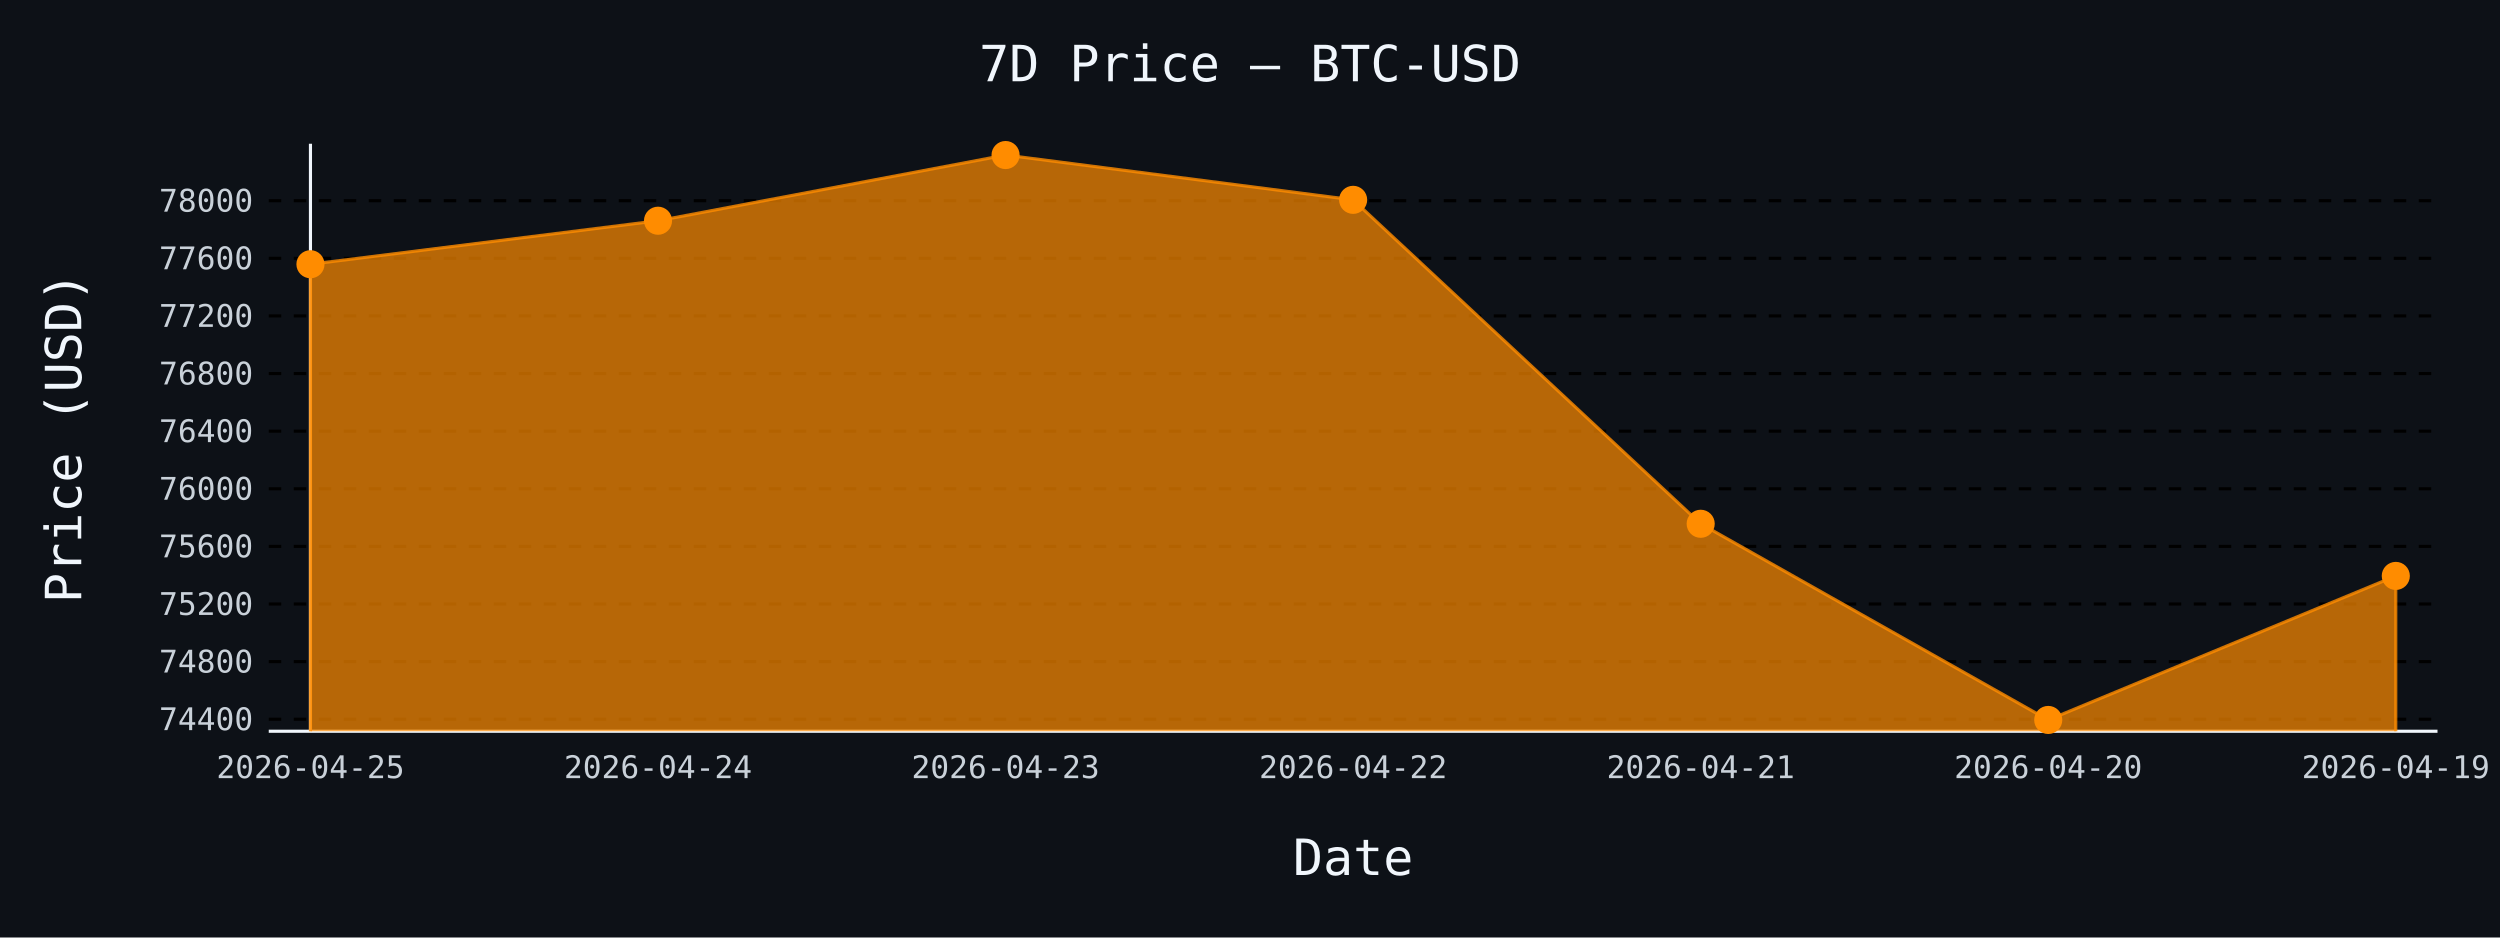
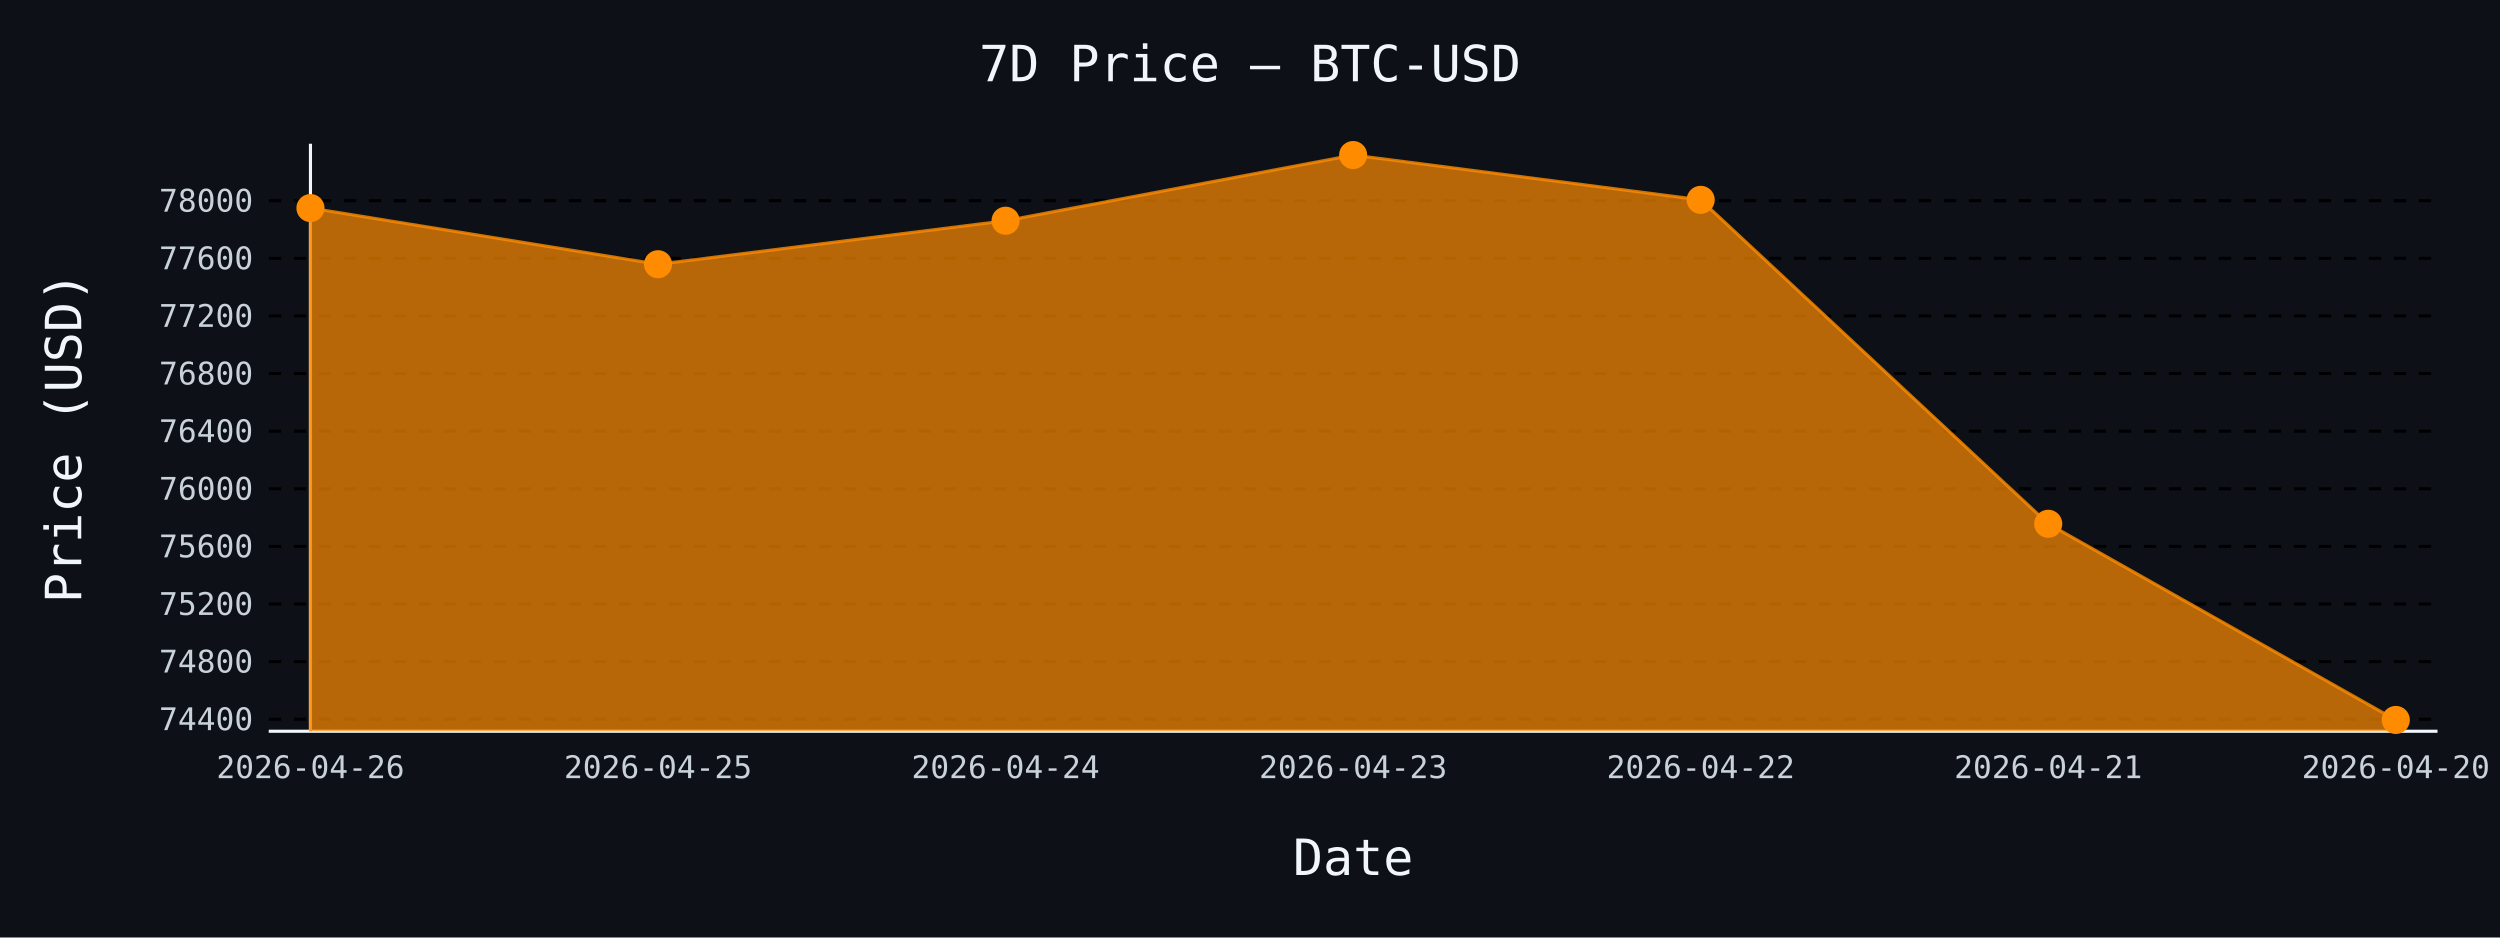
- <svg xmlns="http://www.w3.org/2000/svg" id="chart-387223e3-5479-4dac-8853-8c5fb4297bf3" class="pygal-chart" viewBox="0 0 800 300">
+ <svg xmlns="http://www.w3.org/2000/svg" id="chart-fa8b6db8-6ec7-4d61-840c-728495782e8d" class="pygal-chart" viewBox="0 0 800 300">
  <defs>
-     <style type="text/css">#chart-387223e3-5479-4dac-8853-8c5fb4297bf3{-webkit-user-select:none;-webkit-font-smoothing:antialiased;font-family:monospace}#chart-387223e3-5479-4dac-8853-8c5fb4297bf3 .title{font-family:monospace;font-size:16px}#chart-387223e3-5479-4dac-8853-8c5fb4297bf3 .legends .legend text{font-family:monospace;font-size:14px}#chart-387223e3-5479-4dac-8853-8c5fb4297bf3 .axis text{font-family:monospace;font-size:10px}#chart-387223e3-5479-4dac-8853-8c5fb4297bf3 .axis text.major{font-family:monospace;font-size:10px}#chart-387223e3-5479-4dac-8853-8c5fb4297bf3 .text-overlay text.value{font-family:monospace;font-size:16px}#chart-387223e3-5479-4dac-8853-8c5fb4297bf3 .text-overlay text.label{font-family:monospace;font-size:10px}#chart-387223e3-5479-4dac-8853-8c5fb4297bf3 .tooltip{font-family:monospace;font-size:14px}#chart-387223e3-5479-4dac-8853-8c5fb4297bf3 text.no_data{font-family:monospace;font-size:64px}
- #chart-387223e3-5479-4dac-8853-8c5fb4297bf3{background-color:#0d1117}#chart-387223e3-5479-4dac-8853-8c5fb4297bf3 path,#chart-387223e3-5479-4dac-8853-8c5fb4297bf3 line,#chart-387223e3-5479-4dac-8853-8c5fb4297bf3 rect,#chart-387223e3-5479-4dac-8853-8c5fb4297bf3 circle{-webkit-transition:150ms;-moz-transition:150ms;transition:150ms}#chart-387223e3-5479-4dac-8853-8c5fb4297bf3 .graph &gt; .background{fill:#0d1117}#chart-387223e3-5479-4dac-8853-8c5fb4297bf3 .plot &gt; .background{fill:#0d1117}#chart-387223e3-5479-4dac-8853-8c5fb4297bf3 .graph{fill:#c9d1d9}#chart-387223e3-5479-4dac-8853-8c5fb4297bf3 text.no_data{fill:#f0f6fc}#chart-387223e3-5479-4dac-8853-8c5fb4297bf3 .title{fill:#f0f6fc}#chart-387223e3-5479-4dac-8853-8c5fb4297bf3 .legends .legend text{fill:#c9d1d9}#chart-387223e3-5479-4dac-8853-8c5fb4297bf3 .legends .legend:hover text{fill:#f0f6fc}#chart-387223e3-5479-4dac-8853-8c5fb4297bf3 .axis .line{stroke:#f0f6fc}#chart-387223e3-5479-4dac-8853-8c5fb4297bf3 .axis .guide.line{stroke:#8b949e}#chart-387223e3-5479-4dac-8853-8c5fb4297bf3 .axis .major.line{stroke:#c9d1d9}#chart-387223e3-5479-4dac-8853-8c5fb4297bf3 .axis text.major{fill:#f0f6fc}#chart-387223e3-5479-4dac-8853-8c5fb4297bf3 .axis.y .guides:hover .guide.line,#chart-387223e3-5479-4dac-8853-8c5fb4297bf3 .line-graph .axis.x .guides:hover .guide.line,#chart-387223e3-5479-4dac-8853-8c5fb4297bf3 .stackedline-graph .axis.x .guides:hover .guide.line,#chart-387223e3-5479-4dac-8853-8c5fb4297bf3 .xy-graph .axis.x .guides:hover .guide.line{stroke:#f0f6fc}#chart-387223e3-5479-4dac-8853-8c5fb4297bf3 .axis .guides:hover text{fill:#f0f6fc}#chart-387223e3-5479-4dac-8853-8c5fb4297bf3 .reactive{fill-opacity:.7;stroke-opacity:.8;stroke-width:1}#chart-387223e3-5479-4dac-8853-8c5fb4297bf3 .ci{stroke:#c9d1d9}#chart-387223e3-5479-4dac-8853-8c5fb4297bf3 .reactive.active,#chart-387223e3-5479-4dac-8853-8c5fb4297bf3 .active .reactive{fill-opacity:.8;stroke-opacity:.9;stroke-width:4}#chart-387223e3-5479-4dac-8853-8c5fb4297bf3 .ci .reactive.active{stroke-width:1.5}#chart-387223e3-5479-4dac-8853-8c5fb4297bf3 .series text{fill:#f0f6fc}#chart-387223e3-5479-4dac-8853-8c5fb4297bf3 .tooltip rect{fill:#0d1117;stroke:#f0f6fc;-webkit-transition:opacity 150ms;-moz-transition:opacity 150ms;transition:opacity 150ms}#chart-387223e3-5479-4dac-8853-8c5fb4297bf3 .tooltip .label{fill:#c9d1d9}#chart-387223e3-5479-4dac-8853-8c5fb4297bf3 .tooltip .label{fill:#c9d1d9}#chart-387223e3-5479-4dac-8853-8c5fb4297bf3 .tooltip .legend{font-size:.8em;fill:#8b949e}#chart-387223e3-5479-4dac-8853-8c5fb4297bf3 .tooltip .x_label{font-size:.6em;fill:#f0f6fc}#chart-387223e3-5479-4dac-8853-8c5fb4297bf3 .tooltip .xlink{font-size:.5em;text-decoration:underline}#chart-387223e3-5479-4dac-8853-8c5fb4297bf3 .tooltip .value{font-size:1.5em}#chart-387223e3-5479-4dac-8853-8c5fb4297bf3 .bound{font-size:.5em}#chart-387223e3-5479-4dac-8853-8c5fb4297bf3 .max-value{font-size:.75em;fill:#8b949e}#chart-387223e3-5479-4dac-8853-8c5fb4297bf3 .map-element{fill:#0d1117;stroke:#8b949e !important}#chart-387223e3-5479-4dac-8853-8c5fb4297bf3 .map-element .reactive{fill-opacity:inherit;stroke-opacity:inherit}#chart-387223e3-5479-4dac-8853-8c5fb4297bf3 .color-0,#chart-387223e3-5479-4dac-8853-8c5fb4297bf3 .color-0 a:visited{stroke:#ff8c00;fill:#ff8c00}#chart-387223e3-5479-4dac-8853-8c5fb4297bf3 .text-overlay .color-0 text{fill:black}
- #chart-387223e3-5479-4dac-8853-8c5fb4297bf3 text.no_data{text-anchor:middle}#chart-387223e3-5479-4dac-8853-8c5fb4297bf3 .guide.line{fill:none}#chart-387223e3-5479-4dac-8853-8c5fb4297bf3 .centered{text-anchor:middle}#chart-387223e3-5479-4dac-8853-8c5fb4297bf3 .title{text-anchor:middle}#chart-387223e3-5479-4dac-8853-8c5fb4297bf3 .legends .legend text{fill-opacity:1}#chart-387223e3-5479-4dac-8853-8c5fb4297bf3 .axis.x text{text-anchor:middle}#chart-387223e3-5479-4dac-8853-8c5fb4297bf3 .axis.x:not(.web) text[transform]{text-anchor:start}#chart-387223e3-5479-4dac-8853-8c5fb4297bf3 .axis.x:not(.web) text[transform].backwards{text-anchor:end}#chart-387223e3-5479-4dac-8853-8c5fb4297bf3 .axis.y text{text-anchor:end}#chart-387223e3-5479-4dac-8853-8c5fb4297bf3 .axis.y text[transform].backwards{text-anchor:start}#chart-387223e3-5479-4dac-8853-8c5fb4297bf3 .axis.y2 text{text-anchor:start}#chart-387223e3-5479-4dac-8853-8c5fb4297bf3 .axis.y2 text[transform].backwards{text-anchor:end}#chart-387223e3-5479-4dac-8853-8c5fb4297bf3 .axis .guide.line{stroke-dasharray:4,4;stroke:black}#chart-387223e3-5479-4dac-8853-8c5fb4297bf3 .axis .major.guide.line{stroke-dasharray:6,6;stroke:black}#chart-387223e3-5479-4dac-8853-8c5fb4297bf3 .horizontal .axis.y .guide.line,#chart-387223e3-5479-4dac-8853-8c5fb4297bf3 .horizontal .axis.y2 .guide.line,#chart-387223e3-5479-4dac-8853-8c5fb4297bf3 .vertical .axis.x .guide.line{opacity:0}#chart-387223e3-5479-4dac-8853-8c5fb4297bf3 .horizontal .axis.always_show .guide.line,#chart-387223e3-5479-4dac-8853-8c5fb4297bf3 .vertical .axis.always_show .guide.line{opacity:1 !important}#chart-387223e3-5479-4dac-8853-8c5fb4297bf3 .axis.y .guides:hover .guide.line,#chart-387223e3-5479-4dac-8853-8c5fb4297bf3 .axis.y2 .guides:hover .guide.line,#chart-387223e3-5479-4dac-8853-8c5fb4297bf3 .axis.x .guides:hover .guide.line{opacity:1}#chart-387223e3-5479-4dac-8853-8c5fb4297bf3 .axis .guides:hover text{opacity:1}#chart-387223e3-5479-4dac-8853-8c5fb4297bf3 .nofill{fill:none}#chart-387223e3-5479-4dac-8853-8c5fb4297bf3 .subtle-fill{fill-opacity:.2}#chart-387223e3-5479-4dac-8853-8c5fb4297bf3 .dot{stroke-width:1px;fill-opacity:1;stroke-opacity:1}#chart-387223e3-5479-4dac-8853-8c5fb4297bf3 .dot.active{stroke-width:5px}#chart-387223e3-5479-4dac-8853-8c5fb4297bf3 .dot.negative{fill:transparent}#chart-387223e3-5479-4dac-8853-8c5fb4297bf3 text,#chart-387223e3-5479-4dac-8853-8c5fb4297bf3 tspan{stroke:none !important}#chart-387223e3-5479-4dac-8853-8c5fb4297bf3 .series text.active{opacity:1}#chart-387223e3-5479-4dac-8853-8c5fb4297bf3 .tooltip rect{fill-opacity:.95;stroke-width:.5}#chart-387223e3-5479-4dac-8853-8c5fb4297bf3 .tooltip text{fill-opacity:1}#chart-387223e3-5479-4dac-8853-8c5fb4297bf3 .showable{visibility:hidden}#chart-387223e3-5479-4dac-8853-8c5fb4297bf3 .showable.shown{visibility:visible}#chart-387223e3-5479-4dac-8853-8c5fb4297bf3 .gauge-background{fill:rgba(229,229,229,1);stroke:none}#chart-387223e3-5479-4dac-8853-8c5fb4297bf3 .bg-lines{stroke:#0d1117;stroke-width:2px}</style>
+     <style type="text/css">#chart-fa8b6db8-6ec7-4d61-840c-728495782e8d{-webkit-user-select:none;-webkit-font-smoothing:antialiased;font-family:monospace}#chart-fa8b6db8-6ec7-4d61-840c-728495782e8d .title{font-family:monospace;font-size:16px}#chart-fa8b6db8-6ec7-4d61-840c-728495782e8d .legends .legend text{font-family:monospace;font-size:14px}#chart-fa8b6db8-6ec7-4d61-840c-728495782e8d .axis text{font-family:monospace;font-size:10px}#chart-fa8b6db8-6ec7-4d61-840c-728495782e8d .axis text.major{font-family:monospace;font-size:10px}#chart-fa8b6db8-6ec7-4d61-840c-728495782e8d .text-overlay text.value{font-family:monospace;font-size:16px}#chart-fa8b6db8-6ec7-4d61-840c-728495782e8d .text-overlay text.label{font-family:monospace;font-size:10px}#chart-fa8b6db8-6ec7-4d61-840c-728495782e8d .tooltip{font-family:monospace;font-size:14px}#chart-fa8b6db8-6ec7-4d61-840c-728495782e8d text.no_data{font-family:monospace;font-size:64px}
+ #chart-fa8b6db8-6ec7-4d61-840c-728495782e8d{background-color:#0d1117}#chart-fa8b6db8-6ec7-4d61-840c-728495782e8d path,#chart-fa8b6db8-6ec7-4d61-840c-728495782e8d line,#chart-fa8b6db8-6ec7-4d61-840c-728495782e8d rect,#chart-fa8b6db8-6ec7-4d61-840c-728495782e8d circle{-webkit-transition:150ms;-moz-transition:150ms;transition:150ms}#chart-fa8b6db8-6ec7-4d61-840c-728495782e8d .graph &gt; .background{fill:#0d1117}#chart-fa8b6db8-6ec7-4d61-840c-728495782e8d .plot &gt; .background{fill:#0d1117}#chart-fa8b6db8-6ec7-4d61-840c-728495782e8d .graph{fill:#c9d1d9}#chart-fa8b6db8-6ec7-4d61-840c-728495782e8d text.no_data{fill:#f0f6fc}#chart-fa8b6db8-6ec7-4d61-840c-728495782e8d .title{fill:#f0f6fc}#chart-fa8b6db8-6ec7-4d61-840c-728495782e8d .legends .legend text{fill:#c9d1d9}#chart-fa8b6db8-6ec7-4d61-840c-728495782e8d .legends .legend:hover text{fill:#f0f6fc}#chart-fa8b6db8-6ec7-4d61-840c-728495782e8d .axis .line{stroke:#f0f6fc}#chart-fa8b6db8-6ec7-4d61-840c-728495782e8d .axis .guide.line{stroke:#8b949e}#chart-fa8b6db8-6ec7-4d61-840c-728495782e8d .axis .major.line{stroke:#c9d1d9}#chart-fa8b6db8-6ec7-4d61-840c-728495782e8d .axis text.major{fill:#f0f6fc}#chart-fa8b6db8-6ec7-4d61-840c-728495782e8d .axis.y .guides:hover .guide.line,#chart-fa8b6db8-6ec7-4d61-840c-728495782e8d .line-graph .axis.x .guides:hover .guide.line,#chart-fa8b6db8-6ec7-4d61-840c-728495782e8d .stackedline-graph .axis.x .guides:hover .guide.line,#chart-fa8b6db8-6ec7-4d61-840c-728495782e8d .xy-graph .axis.x .guides:hover .guide.line{stroke:#f0f6fc}#chart-fa8b6db8-6ec7-4d61-840c-728495782e8d .axis .guides:hover text{fill:#f0f6fc}#chart-fa8b6db8-6ec7-4d61-840c-728495782e8d .reactive{fill-opacity:.7;stroke-opacity:.8;stroke-width:1}#chart-fa8b6db8-6ec7-4d61-840c-728495782e8d .ci{stroke:#c9d1d9}#chart-fa8b6db8-6ec7-4d61-840c-728495782e8d .reactive.active,#chart-fa8b6db8-6ec7-4d61-840c-728495782e8d .active .reactive{fill-opacity:.8;stroke-opacity:.9;stroke-width:4}#chart-fa8b6db8-6ec7-4d61-840c-728495782e8d .ci .reactive.active{stroke-width:1.5}#chart-fa8b6db8-6ec7-4d61-840c-728495782e8d .series text{fill:#f0f6fc}#chart-fa8b6db8-6ec7-4d61-840c-728495782e8d .tooltip rect{fill:#0d1117;stroke:#f0f6fc;-webkit-transition:opacity 150ms;-moz-transition:opacity 150ms;transition:opacity 150ms}#chart-fa8b6db8-6ec7-4d61-840c-728495782e8d .tooltip .label{fill:#c9d1d9}#chart-fa8b6db8-6ec7-4d61-840c-728495782e8d .tooltip .label{fill:#c9d1d9}#chart-fa8b6db8-6ec7-4d61-840c-728495782e8d .tooltip .legend{font-size:.8em;fill:#8b949e}#chart-fa8b6db8-6ec7-4d61-840c-728495782e8d .tooltip .x_label{font-size:.6em;fill:#f0f6fc}#chart-fa8b6db8-6ec7-4d61-840c-728495782e8d .tooltip .xlink{font-size:.5em;text-decoration:underline}#chart-fa8b6db8-6ec7-4d61-840c-728495782e8d .tooltip .value{font-size:1.5em}#chart-fa8b6db8-6ec7-4d61-840c-728495782e8d .bound{font-size:.5em}#chart-fa8b6db8-6ec7-4d61-840c-728495782e8d .max-value{font-size:.75em;fill:#8b949e}#chart-fa8b6db8-6ec7-4d61-840c-728495782e8d .map-element{fill:#0d1117;stroke:#8b949e !important}#chart-fa8b6db8-6ec7-4d61-840c-728495782e8d .map-element .reactive{fill-opacity:inherit;stroke-opacity:inherit}#chart-fa8b6db8-6ec7-4d61-840c-728495782e8d .color-0,#chart-fa8b6db8-6ec7-4d61-840c-728495782e8d .color-0 a:visited{stroke:#ff8c00;fill:#ff8c00}#chart-fa8b6db8-6ec7-4d61-840c-728495782e8d .text-overlay .color-0 text{fill:black}
+ #chart-fa8b6db8-6ec7-4d61-840c-728495782e8d text.no_data{text-anchor:middle}#chart-fa8b6db8-6ec7-4d61-840c-728495782e8d .guide.line{fill:none}#chart-fa8b6db8-6ec7-4d61-840c-728495782e8d .centered{text-anchor:middle}#chart-fa8b6db8-6ec7-4d61-840c-728495782e8d .title{text-anchor:middle}#chart-fa8b6db8-6ec7-4d61-840c-728495782e8d .legends .legend text{fill-opacity:1}#chart-fa8b6db8-6ec7-4d61-840c-728495782e8d .axis.x text{text-anchor:middle}#chart-fa8b6db8-6ec7-4d61-840c-728495782e8d .axis.x:not(.web) text[transform]{text-anchor:start}#chart-fa8b6db8-6ec7-4d61-840c-728495782e8d .axis.x:not(.web) text[transform].backwards{text-anchor:end}#chart-fa8b6db8-6ec7-4d61-840c-728495782e8d .axis.y text{text-anchor:end}#chart-fa8b6db8-6ec7-4d61-840c-728495782e8d .axis.y text[transform].backwards{text-anchor:start}#chart-fa8b6db8-6ec7-4d61-840c-728495782e8d .axis.y2 text{text-anchor:start}#chart-fa8b6db8-6ec7-4d61-840c-728495782e8d .axis.y2 text[transform].backwards{text-anchor:end}#chart-fa8b6db8-6ec7-4d61-840c-728495782e8d .axis .guide.line{stroke-dasharray:4,4;stroke:black}#chart-fa8b6db8-6ec7-4d61-840c-728495782e8d .axis .major.guide.line{stroke-dasharray:6,6;stroke:black}#chart-fa8b6db8-6ec7-4d61-840c-728495782e8d .horizontal .axis.y .guide.line,#chart-fa8b6db8-6ec7-4d61-840c-728495782e8d .horizontal .axis.y2 .guide.line,#chart-fa8b6db8-6ec7-4d61-840c-728495782e8d .vertical .axis.x .guide.line{opacity:0}#chart-fa8b6db8-6ec7-4d61-840c-728495782e8d .horizontal .axis.always_show .guide.line,#chart-fa8b6db8-6ec7-4d61-840c-728495782e8d .vertical .axis.always_show .guide.line{opacity:1 !important}#chart-fa8b6db8-6ec7-4d61-840c-728495782e8d .axis.y .guides:hover .guide.line,#chart-fa8b6db8-6ec7-4d61-840c-728495782e8d .axis.y2 .guides:hover .guide.line,#chart-fa8b6db8-6ec7-4d61-840c-728495782e8d .axis.x .guides:hover .guide.line{opacity:1}#chart-fa8b6db8-6ec7-4d61-840c-728495782e8d .axis .guides:hover text{opacity:1}#chart-fa8b6db8-6ec7-4d61-840c-728495782e8d .nofill{fill:none}#chart-fa8b6db8-6ec7-4d61-840c-728495782e8d .subtle-fill{fill-opacity:.2}#chart-fa8b6db8-6ec7-4d61-840c-728495782e8d .dot{stroke-width:1px;fill-opacity:1;stroke-opacity:1}#chart-fa8b6db8-6ec7-4d61-840c-728495782e8d .dot.active{stroke-width:5px}#chart-fa8b6db8-6ec7-4d61-840c-728495782e8d .dot.negative{fill:transparent}#chart-fa8b6db8-6ec7-4d61-840c-728495782e8d text,#chart-fa8b6db8-6ec7-4d61-840c-728495782e8d tspan{stroke:none !important}#chart-fa8b6db8-6ec7-4d61-840c-728495782e8d .series text.active{opacity:1}#chart-fa8b6db8-6ec7-4d61-840c-728495782e8d .tooltip rect{fill-opacity:.95;stroke-width:.5}#chart-fa8b6db8-6ec7-4d61-840c-728495782e8d .tooltip text{fill-opacity:1}#chart-fa8b6db8-6ec7-4d61-840c-728495782e8d .showable{visibility:hidden}#chart-fa8b6db8-6ec7-4d61-840c-728495782e8d .showable.shown{visibility:visible}#chart-fa8b6db8-6ec7-4d61-840c-728495782e8d .gauge-background{fill:rgba(229,229,229,1);stroke:none}#chart-fa8b6db8-6ec7-4d61-840c-728495782e8d .bg-lines{stroke:#0d1117;stroke-width:2px}</style>
  </defs>
  <g class="graph line-graph vertical">
    <rect x="0" y="0" width="800" height="300" class="background" />
    <g transform="translate(86, 46)" class="plot">
      <rect x="0" y="0" width="694.0" height="188" class="background" />
      <g class="axis y always_show">
        <path d="M0 188 h694" class="line" />
        <g class="guides">
          <path d="M0 184.154 h694" class="guide line" />
          <text x="-5" y="187.654" class="">74400</text>
        </g>
        <g class="guides">
          <path d="M0 165.718 h694" class="guide line" />
          <text x="-5" y="169.218" class="">74800</text>
        </g>
        <g class="guides">
          <path d="M0 147.281 h694" class="guide line" />
          <text x="-5" y="150.781" class="">75200</text>
        </g>
        <g class="guides">
          <path d="M0 128.845 h694" class="guide line" />
          <text x="-5" y="132.345" class="">75600</text>
        </g>
        <g class="guides">
          <path d="M0 110.408 h694" class="guide line" />
          <text x="-5" y="113.908" class="">76000</text>
        </g>
        <g class="guides">
          <path d="M0 91.972 h694" class="guide line" />
          <text x="-5" y="95.472" class="">76400</text>
        </g>
        <g class="guides">
          <path d="M0 73.536 h694" class="guide line" />
          <text x="-5" y="77.036" class="">76800</text>
        </g>
        <g class="guides">
          <path d="M0 55.099 h694" class="guide line" />
          <text x="-5" y="58.599" class="">77200</text>
        </g>
        <g class="guides">
          <path d="M0 36.663 h694" class="guide line" />
          <text x="-5" y="40.163" class="">77600</text>
        </g>
        <g class="guides">
          <path d="M0 18.226 h694" class="guide line" />
          <text x="-5" y="21.726" class="">78000</text>
        </g>
      </g>
      <g class="axis x">
        <g class="guides">
          <path d="M13.346 0 v188" class="line" />
-           <text x="13.346" y="203.0" class="">2026-04-25</text>
+           <text x="13.346" y="203.0" class="">2026-04-26</text>
        </g>
        <g class="guides">
          <path d="M124.564 0 v188" class="guide line" />
-           <text x="124.564" y="203.0" class="">2026-04-24</text>
+           <text x="124.564" y="203.0" class="">2026-04-25</text>
        </g>
        <g class="guides">
          <path d="M235.782 0 v188" class="guide line" />
-           <text x="235.782" y="203.0" class="">2026-04-23</text>
+           <text x="235.782" y="203.0" class="">2026-04-24</text>
        </g>
        <g class="guides">
          <path d="M347 0 v188" class="guide line" />
-           <text x="347.0" y="203.0" class="">2026-04-22</text>
+           <text x="347.0" y="203.0" class="">2026-04-23</text>
        </g>
        <g class="guides">
          <path d="M458.218 0 v188" class="guide line" />
-           <text x="458.218" y="203.0" class="">2026-04-21</text>
+           <text x="458.218" y="203.0" class="">2026-04-22</text>
        </g>
        <g class="guides">
          <path d="M569.436 0 v188" class="guide line" />
-           <text x="569.436" y="203.0" class="">2026-04-20</text>
+           <text x="569.436" y="203.0" class="">2026-04-21</text>
        </g>
        <g class="guides">
          <path d="M680.654 0 v188" class="guide line" />
-           <text x="680.654" y="203.0" class="">2026-04-19</text>
+           <text x="680.654" y="203.0" class="">2026-04-20</text>
        </g>
      </g>
      <g class="series serie-0 color-0">
-         <path d="M13.346 188 L13.346 38.552 124.564 24.633 235.782 3.615 347 17.95 458.218 121.609 569.436 184.385 680.654 138.294 680.654 188" class="line reactive" />
+         <path d="M13.346 188 L13.346 20.577 124.564 38.552 235.782 24.633 347 3.615 458.218 17.95 569.436 121.609 680.654 184.385 680.654 188" class="line reactive" />
      </g>
    </g>
    <g class="titles">
      <text x="400.0" y="26" class="title plot_title">7D Price — BTC-USD</text>
      <text x="433.0" y="280" class="title">Date</text>
      <text x="0" y="166.0" class="title" transform="rotate(-90 0 140)">Price (USD)</text>
    </g>
    <g transform="translate(86, 46)" class="plot overlay">
      <g class="series serie-0 color-0">
        <g class="dots">
-           <circle cx="13.346" cy="38.552" r="4" class="dot reactive tooltip-trigger" />
+           <circle cx="13.346" cy="20.577" r="4" class="dot reactive tooltip-trigger" />
        </g>
        <g class="dots">
-           <circle cx="124.564" cy="24.633" r="4" class="dot reactive tooltip-trigger" />
+           <circle cx="124.564" cy="38.552" r="4" class="dot reactive tooltip-trigger" />
        </g>
        <g class="dots">
-           <circle cx="235.782" cy="3.615" r="4" class="dot reactive tooltip-trigger" />
+           <circle cx="235.782" cy="24.633" r="4" class="dot reactive tooltip-trigger" />
        </g>
        <g class="dots">
-           <circle cx="347.0" cy="17.95" r="4" class="dot reactive tooltip-trigger" />
+           <circle cx="347.0" cy="3.615" r="4" class="dot reactive tooltip-trigger" />
        </g>
        <g class="dots">
-           <circle cx="458.218" cy="121.609" r="4" class="dot reactive tooltip-trigger" />
+           <circle cx="458.218" cy="17.95" r="4" class="dot reactive tooltip-trigger" />
        </g>
        <g class="dots">
-           <circle cx="569.436" cy="184.385" r="4" class="dot reactive tooltip-trigger" />
+           <circle cx="569.436" cy="121.609" r="4" class="dot reactive tooltip-trigger" />
        </g>
        <g class="dots">
-           <circle cx="680.654" cy="138.294" r="4" class="dot reactive tooltip-trigger" />
+           <circle cx="680.654" cy="184.385" r="4" class="dot reactive tooltip-trigger" />
        </g>
      </g>
    </g>
    <g transform="translate(86, 46)" class="plot text-overlay">
      <g class="series serie-0 color-0" />
    </g>
    <g transform="translate(86, 46)" class="plot tooltip-overlay">
      <g transform="translate(0 0)" style="opacity: 0" class="tooltip">
        <rect rx="0" ry="0" width="0" height="0" class="tooltip-box" />
        <g class="text" />
      </g>
    </g>
  </g>
</svg>
